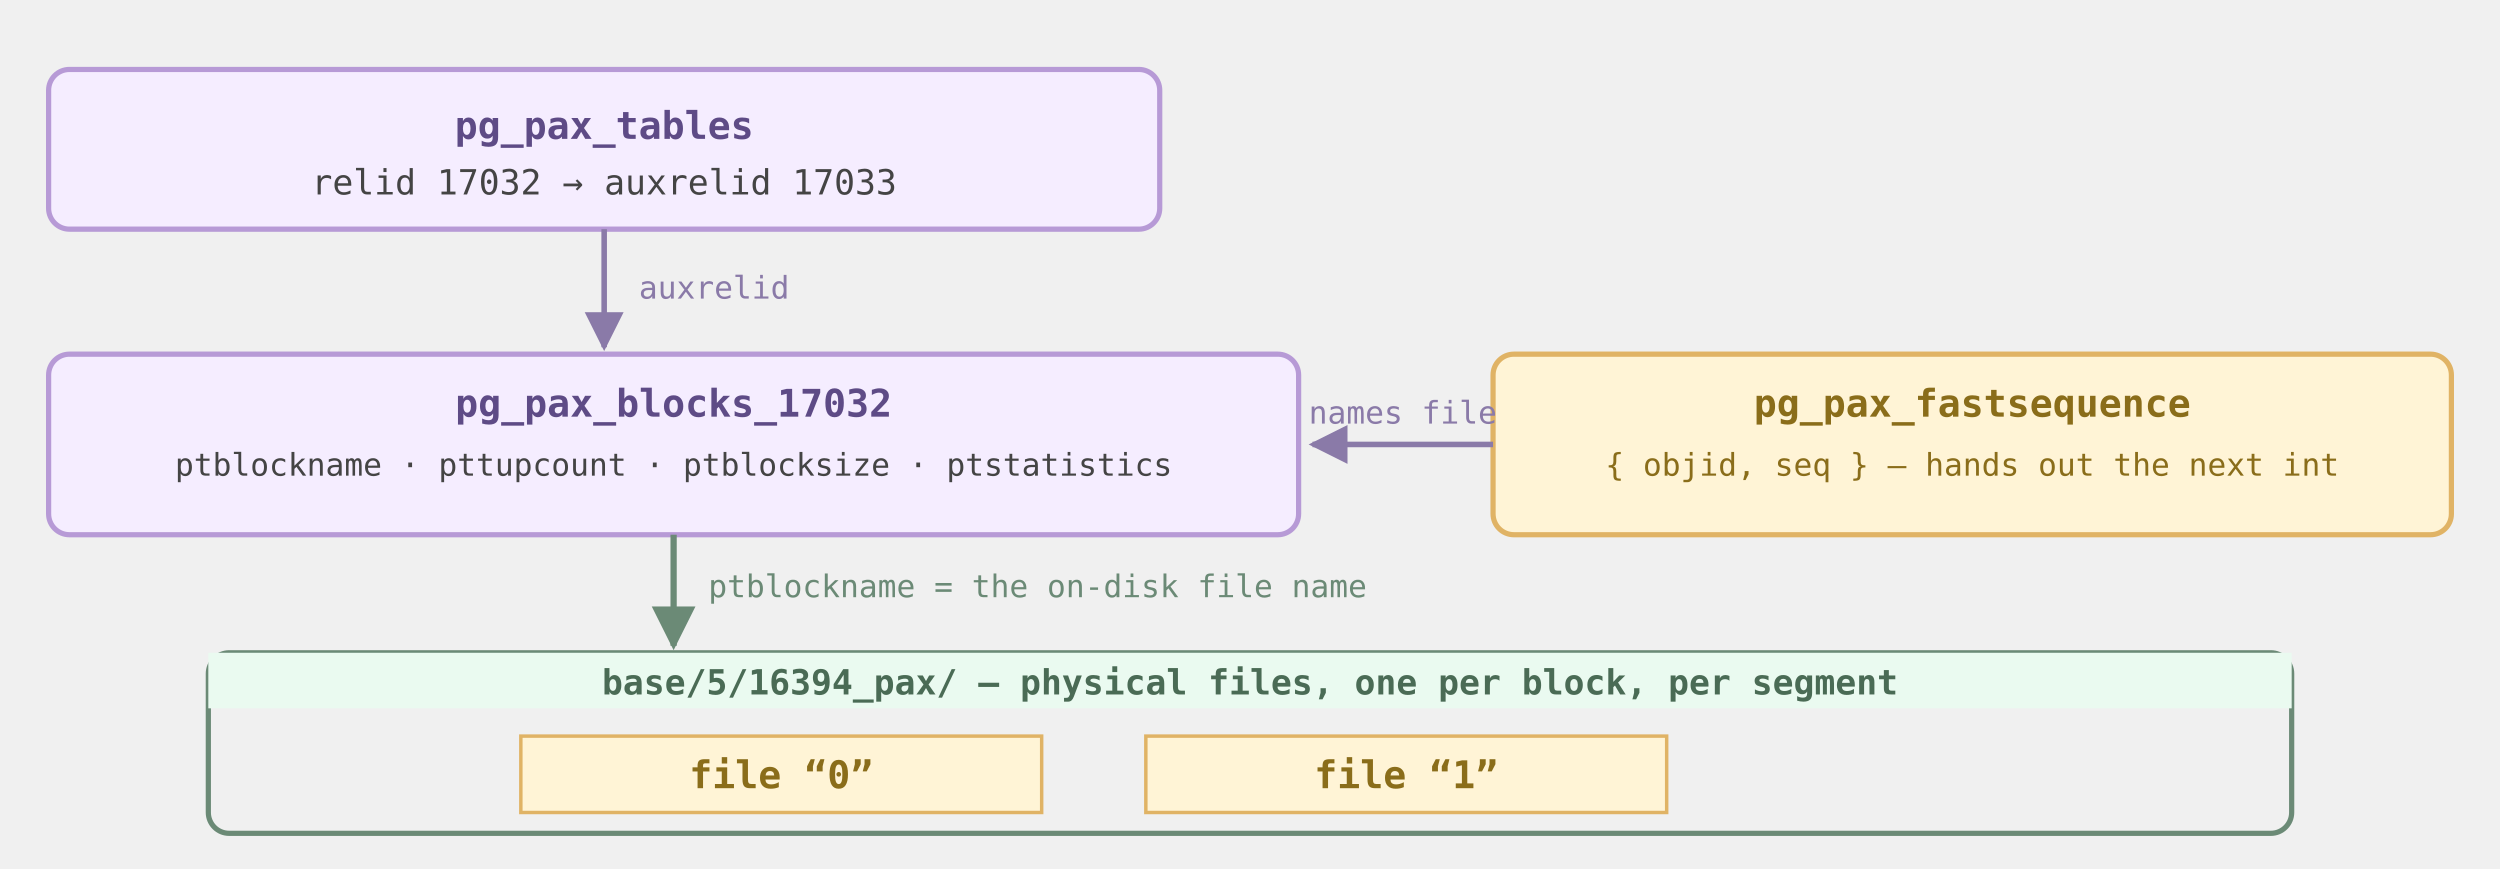
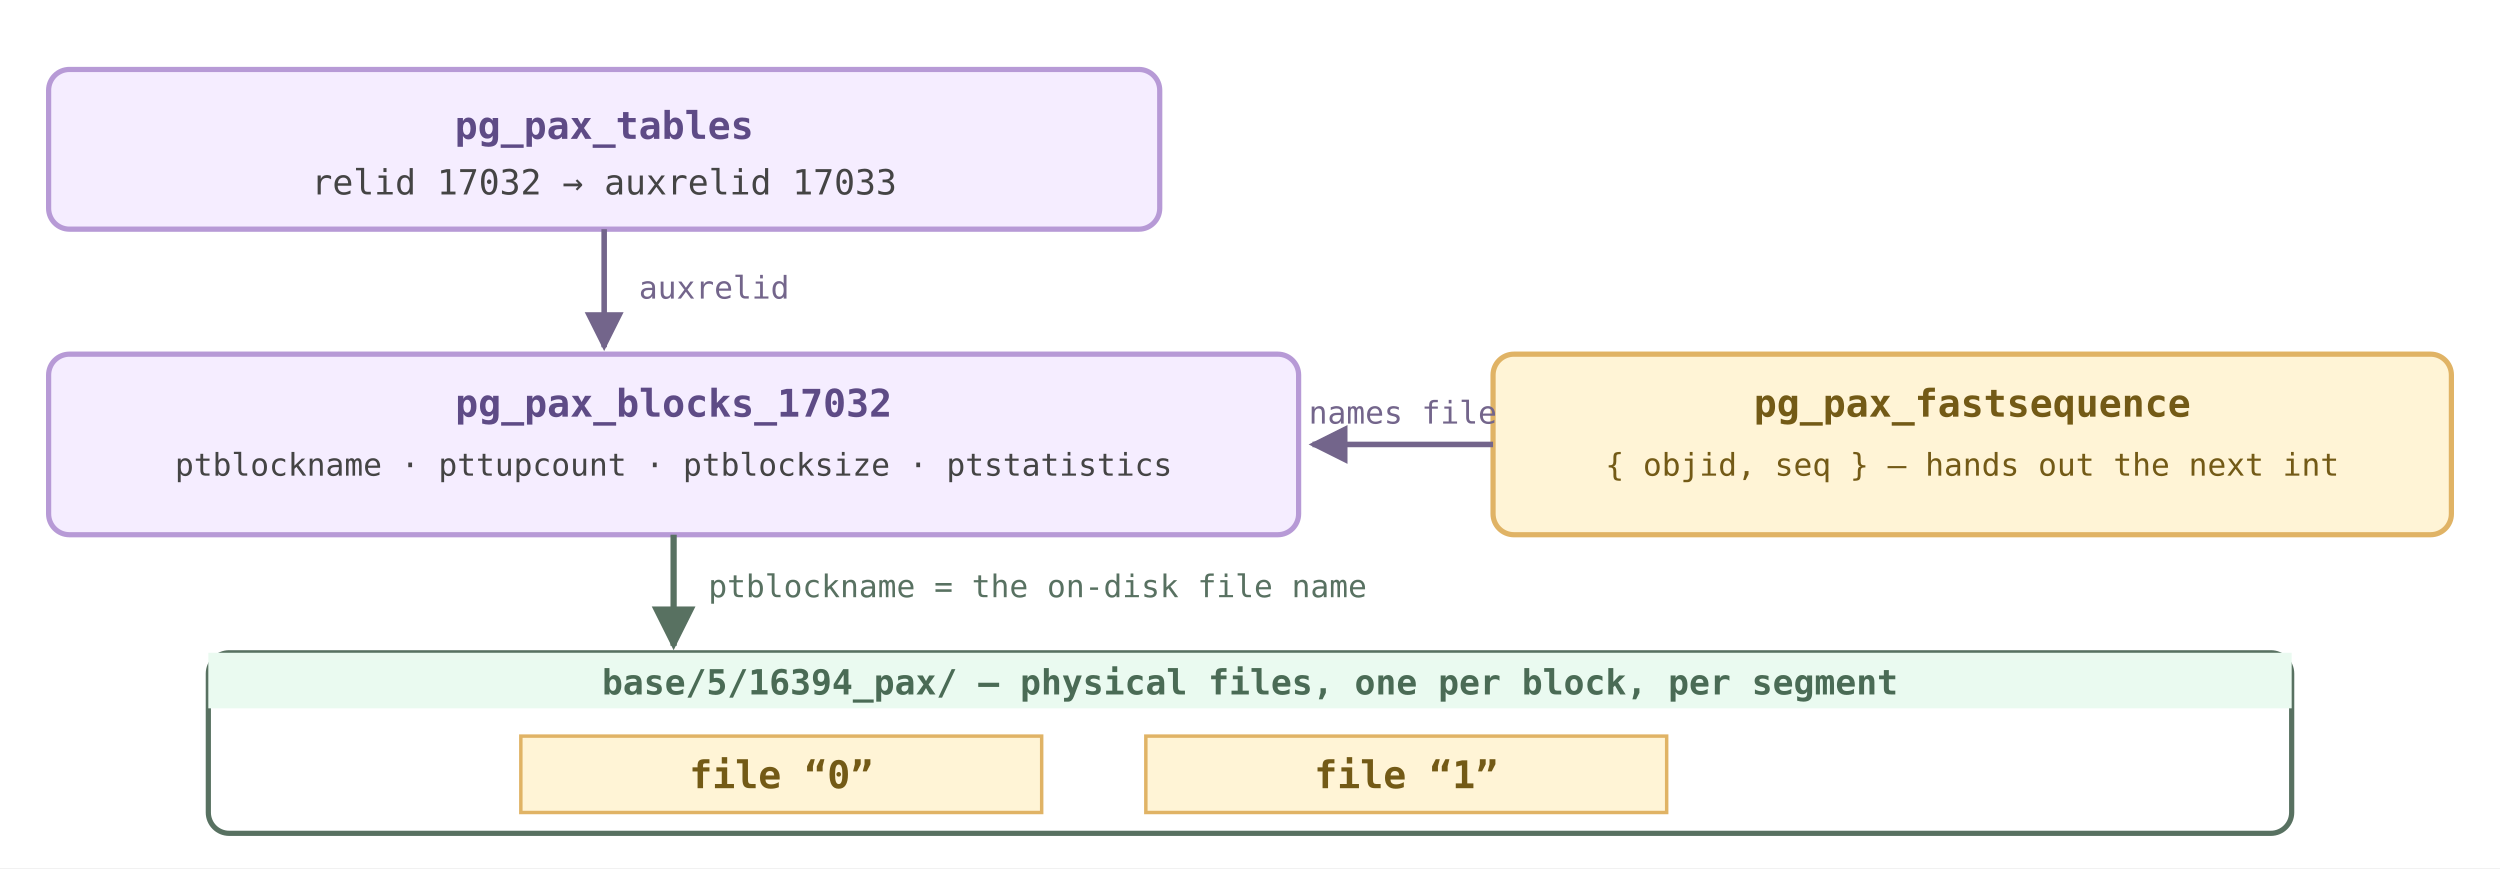
<svg xmlns="http://www.w3.org/2000/svg" viewBox="0 0 720 250" width="100%" style="height:auto;display:block;min-width:600px" font-family="ui-monospace,SFMono-Regular,Menlo,monospace" font-size="11">
+   <rect x="0" y="0" width="100%" height="100%" fill="#ffffff" />
  <defs>
    <marker id="pxp" viewBox="0 0 10 10" refX="9" refY="5" markerWidth="7" markerHeight="7" orient="auto-start-reverse">
-       <path d="M0 0 L10 5 L0 10 z" fill="#8a7aa8" />
+       <path d="M0 0 L10 5 L0 10 z" fill="#73658b" />
    </marker>
    <marker id="pxg" viewBox="0 0 10 10" refX="9" refY="5" markerWidth="7" markerHeight="7" orient="auto-start-reverse">
-       <path d="M0 0 L10 5 L0 10 z" fill="#6b8a76" />
+       <path d="M0 0 L10 5 L0 10 z" fill="#587161" />
    </marker>
  </defs>
  <rect x="14" y="20" width="320" height="46" rx="6" fill="#f5edff" stroke="#b79ad6" stroke-width="1.5" />
  <text x="174" y="40" text-anchor="middle" font-weight="700" fill="#5e4b86">pg_pax_tables</text>
  <text x="174" y="56" text-anchor="middle" font-size="10" fill="#444">relid 17032 → auxrelid 17033</text>
-   <path d="M174 66 V100" fill="none" stroke="#8a7aa8" stroke-width="1.6" marker-end="url(#pxp)" />
-   <text x="184" y="86" font-size="9" fill="#8a7aa8">auxrelid</text>
+   <path d="M174 66 V100" fill="none" stroke="#73658b" stroke-width="1.6" marker-end="url(#pxp)" />
+   <text x="184" y="86" font-size="9" fill="#73658b">auxrelid</text>
  <rect x="14" y="102" width="360" height="52" rx="6" fill="#f5edff" stroke="#b79ad6" stroke-width="1.5" />
  <text x="194" y="120" text-anchor="middle" font-weight="700" fill="#5e4b86">pg_pax_blocks_17032</text>
  <text x="194" y="137" text-anchor="middle" font-size="9" fill="#444">ptblockname · pttupcount · ptblocksize · ptstatistics</text>
  <rect x="430" y="102" width="276" height="52" rx="6" fill="#fff4d6" stroke="#e0b365" stroke-width="1.5" />
-   <text x="568" y="120" text-anchor="middle" font-weight="700" fill="#8a6d1a">pg_pax_fastsequence</text>
-   <text x="568" y="137" text-anchor="middle" font-size="9" fill="#8a6d1a">{ objid, seq } — hands out the next int</text>
-   <path d="M430 128 H378" fill="none" stroke="#8a7aa8" stroke-width="1.6" marker-end="url(#pxp)" />
-   <text x="404" y="122" text-anchor="middle" font-size="9" fill="#8a7aa8">names file</text>
-   <path d="M194 154 V186" fill="none" stroke="#6b8a76" stroke-width="1.8" marker-end="url(#pxg)" />
-   <text x="204" y="172" font-size="9" fill="#6b8a76">ptblockname = the on-disk file name</text>
-   <rect x="60" y="188" width="600" height="52" rx="6" fill="none" stroke="#6b8a76" stroke-width="1.5" />
+   <text x="568" y="120" text-anchor="middle" font-weight="700" fill="#735a16">pg_pax_fastsequence</text>
+   <text x="568" y="137" text-anchor="middle" font-size="9" fill="#735a16">{ objid, seq } — hands out the next int</text>
+   <path d="M430 128 H378" fill="none" stroke="#73658b" stroke-width="1.6" marker-end="url(#pxp)" />
+   <text x="404" y="122" text-anchor="middle" font-size="9" fill="#73658b">names file</text>
+   <path d="M194 154 V186" fill="none" stroke="#587161" stroke-width="1.8" marker-end="url(#pxg)" />
+   <text x="204" y="172" font-size="9" fill="#587161">ptblockname = the on-disk file name</text>
+   <rect x="60" y="188" width="600" height="52" rx="6" fill="none" stroke="#587161" stroke-width="1.5" />
  <rect x="60" y="188" width="600" height="16" fill="#eafaf0" />
  <text x="360" y="200" text-anchor="middle" font-size="10" fill="#4a6b55" font-weight="700">base/5/16394_pax/  — physical files, one per block, per segment</text>
  <rect x="150" y="212" width="150" height="22" fill="#fff4d6" stroke="#e0b365" />
-   <text x="225" y="227" text-anchor="middle" font-weight="700" fill="#8a6d1a">file “0”</text>
+   <text x="225" y="227" text-anchor="middle" font-weight="700" fill="#735a16">file “0”</text>
  <rect x="330" y="212" width="150" height="22" fill="#fff4d6" stroke="#e0b365" />
-   <text x="405" y="227" text-anchor="middle" font-weight="700" fill="#8a6d1a">file “1”</text>
+   <text x="405" y="227" text-anchor="middle" font-weight="700" fill="#735a16">file “1”</text>
</svg>
